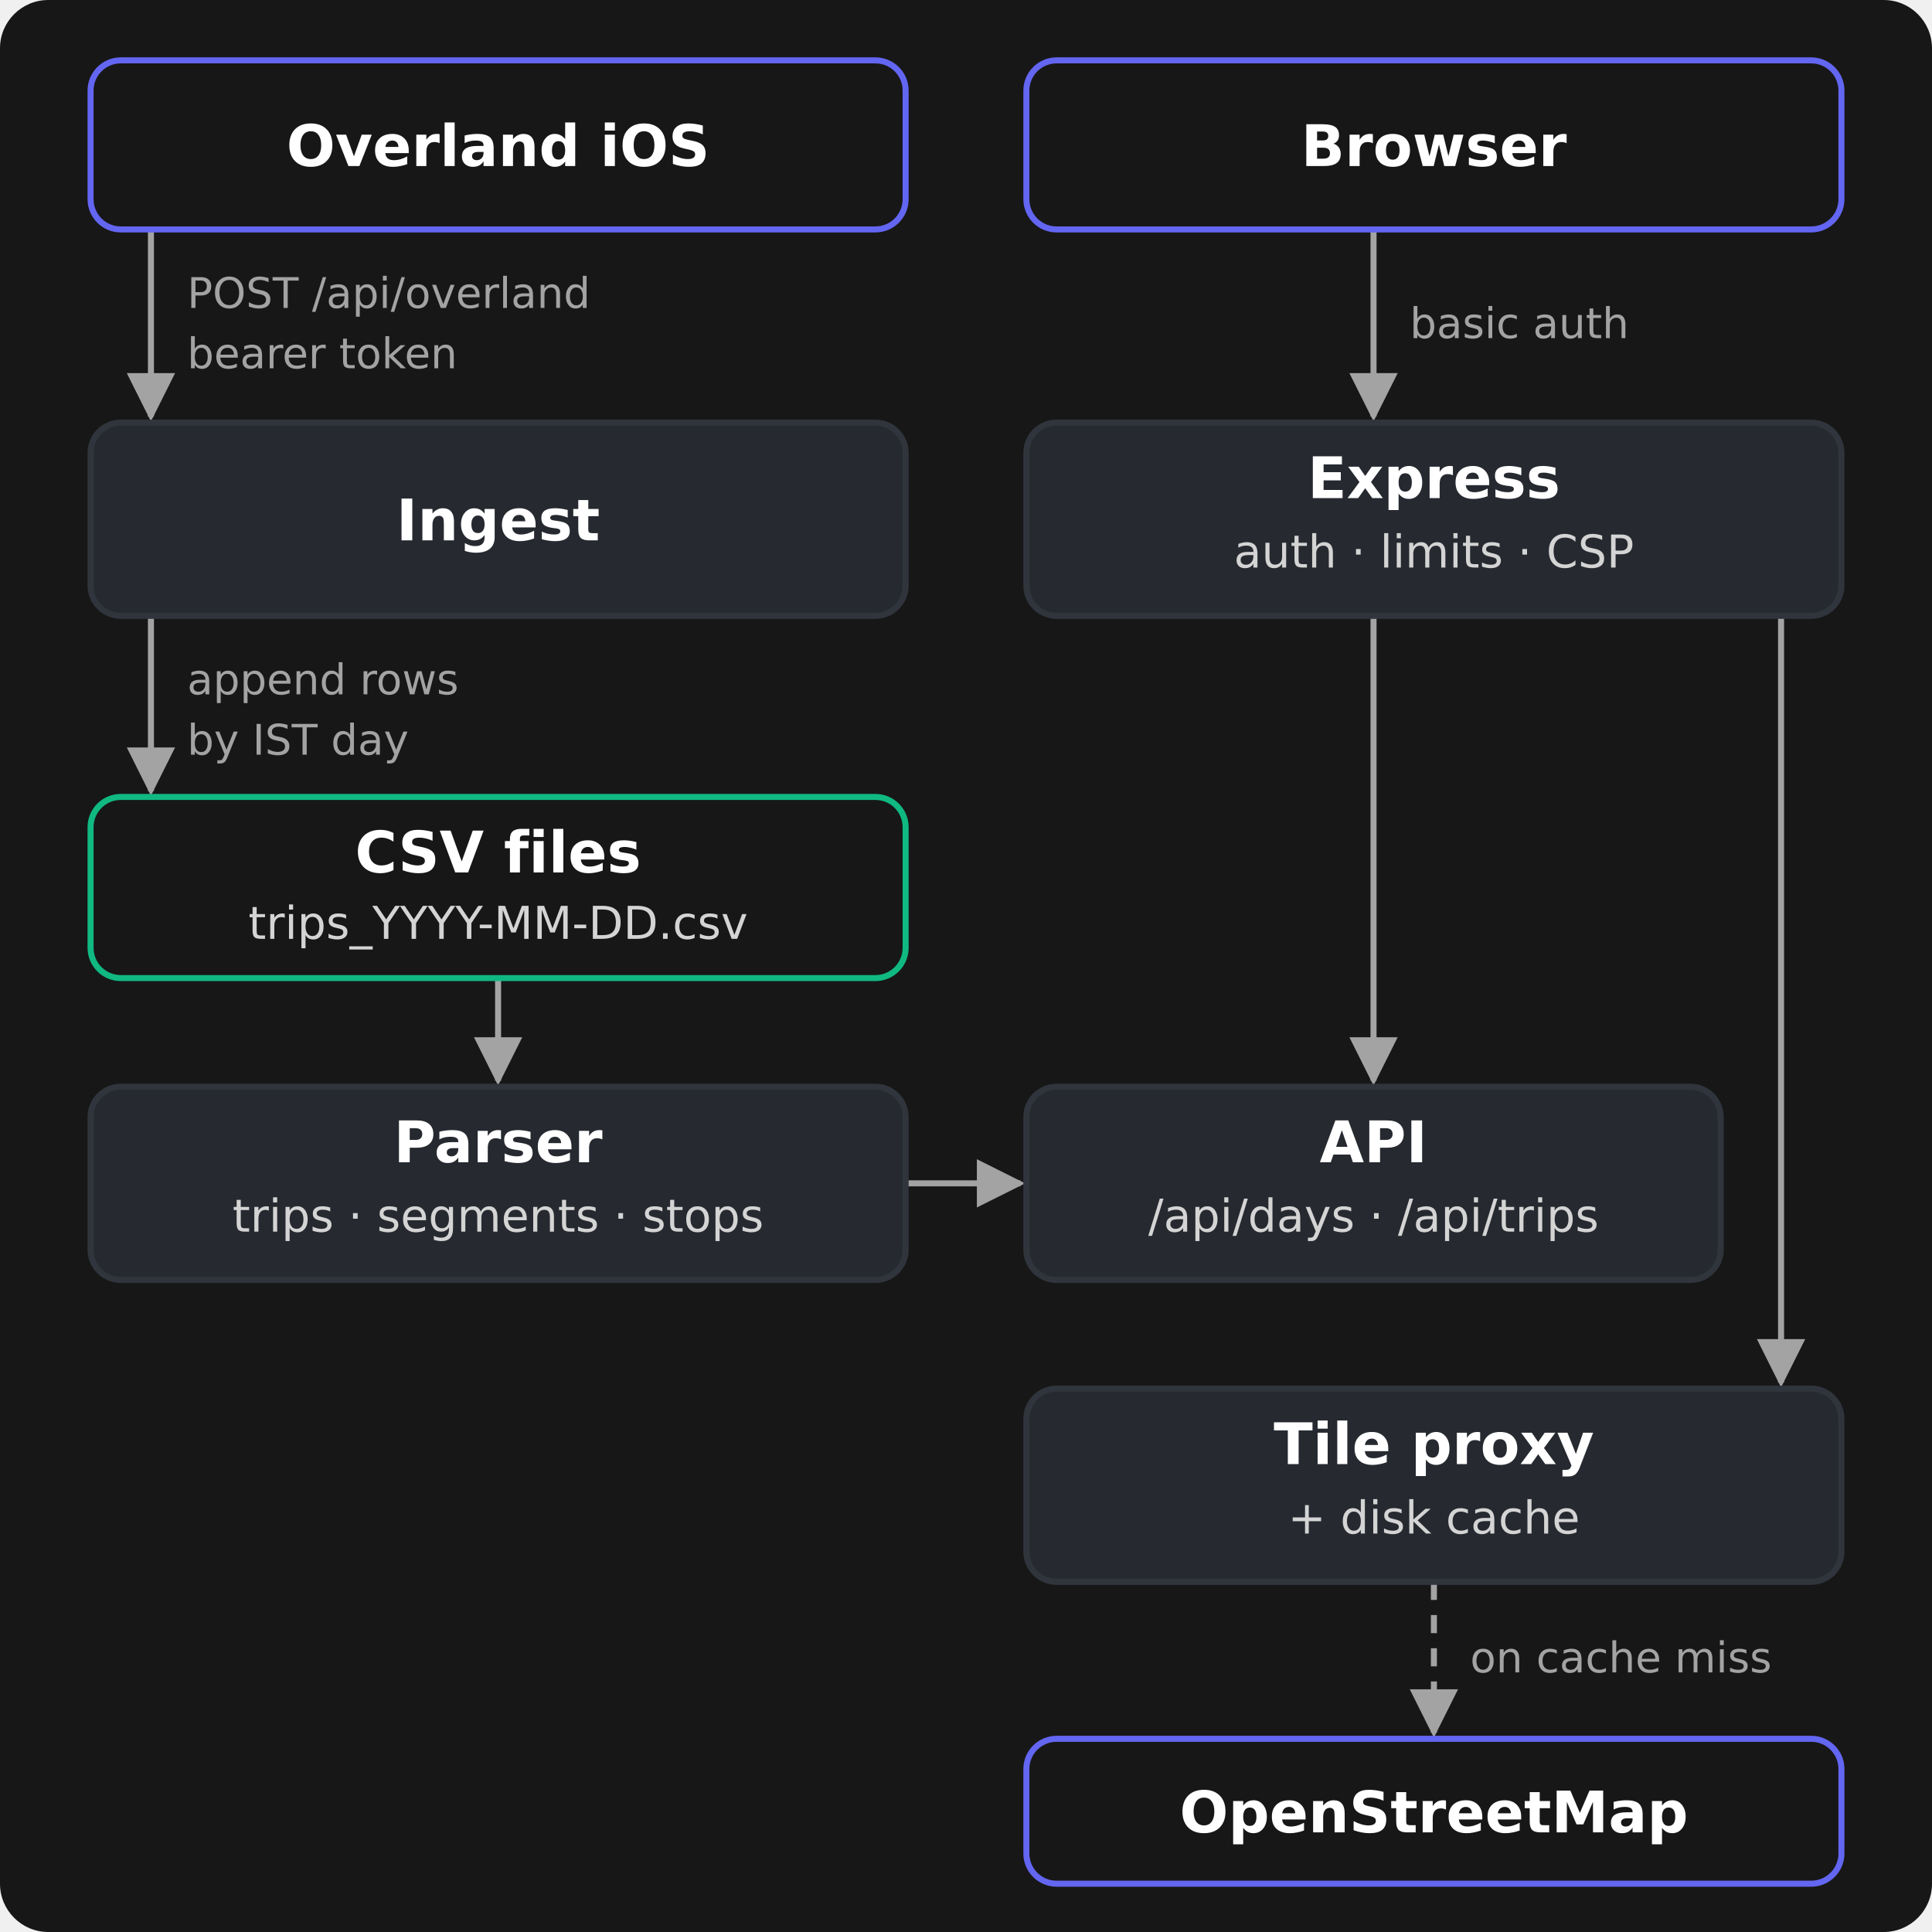
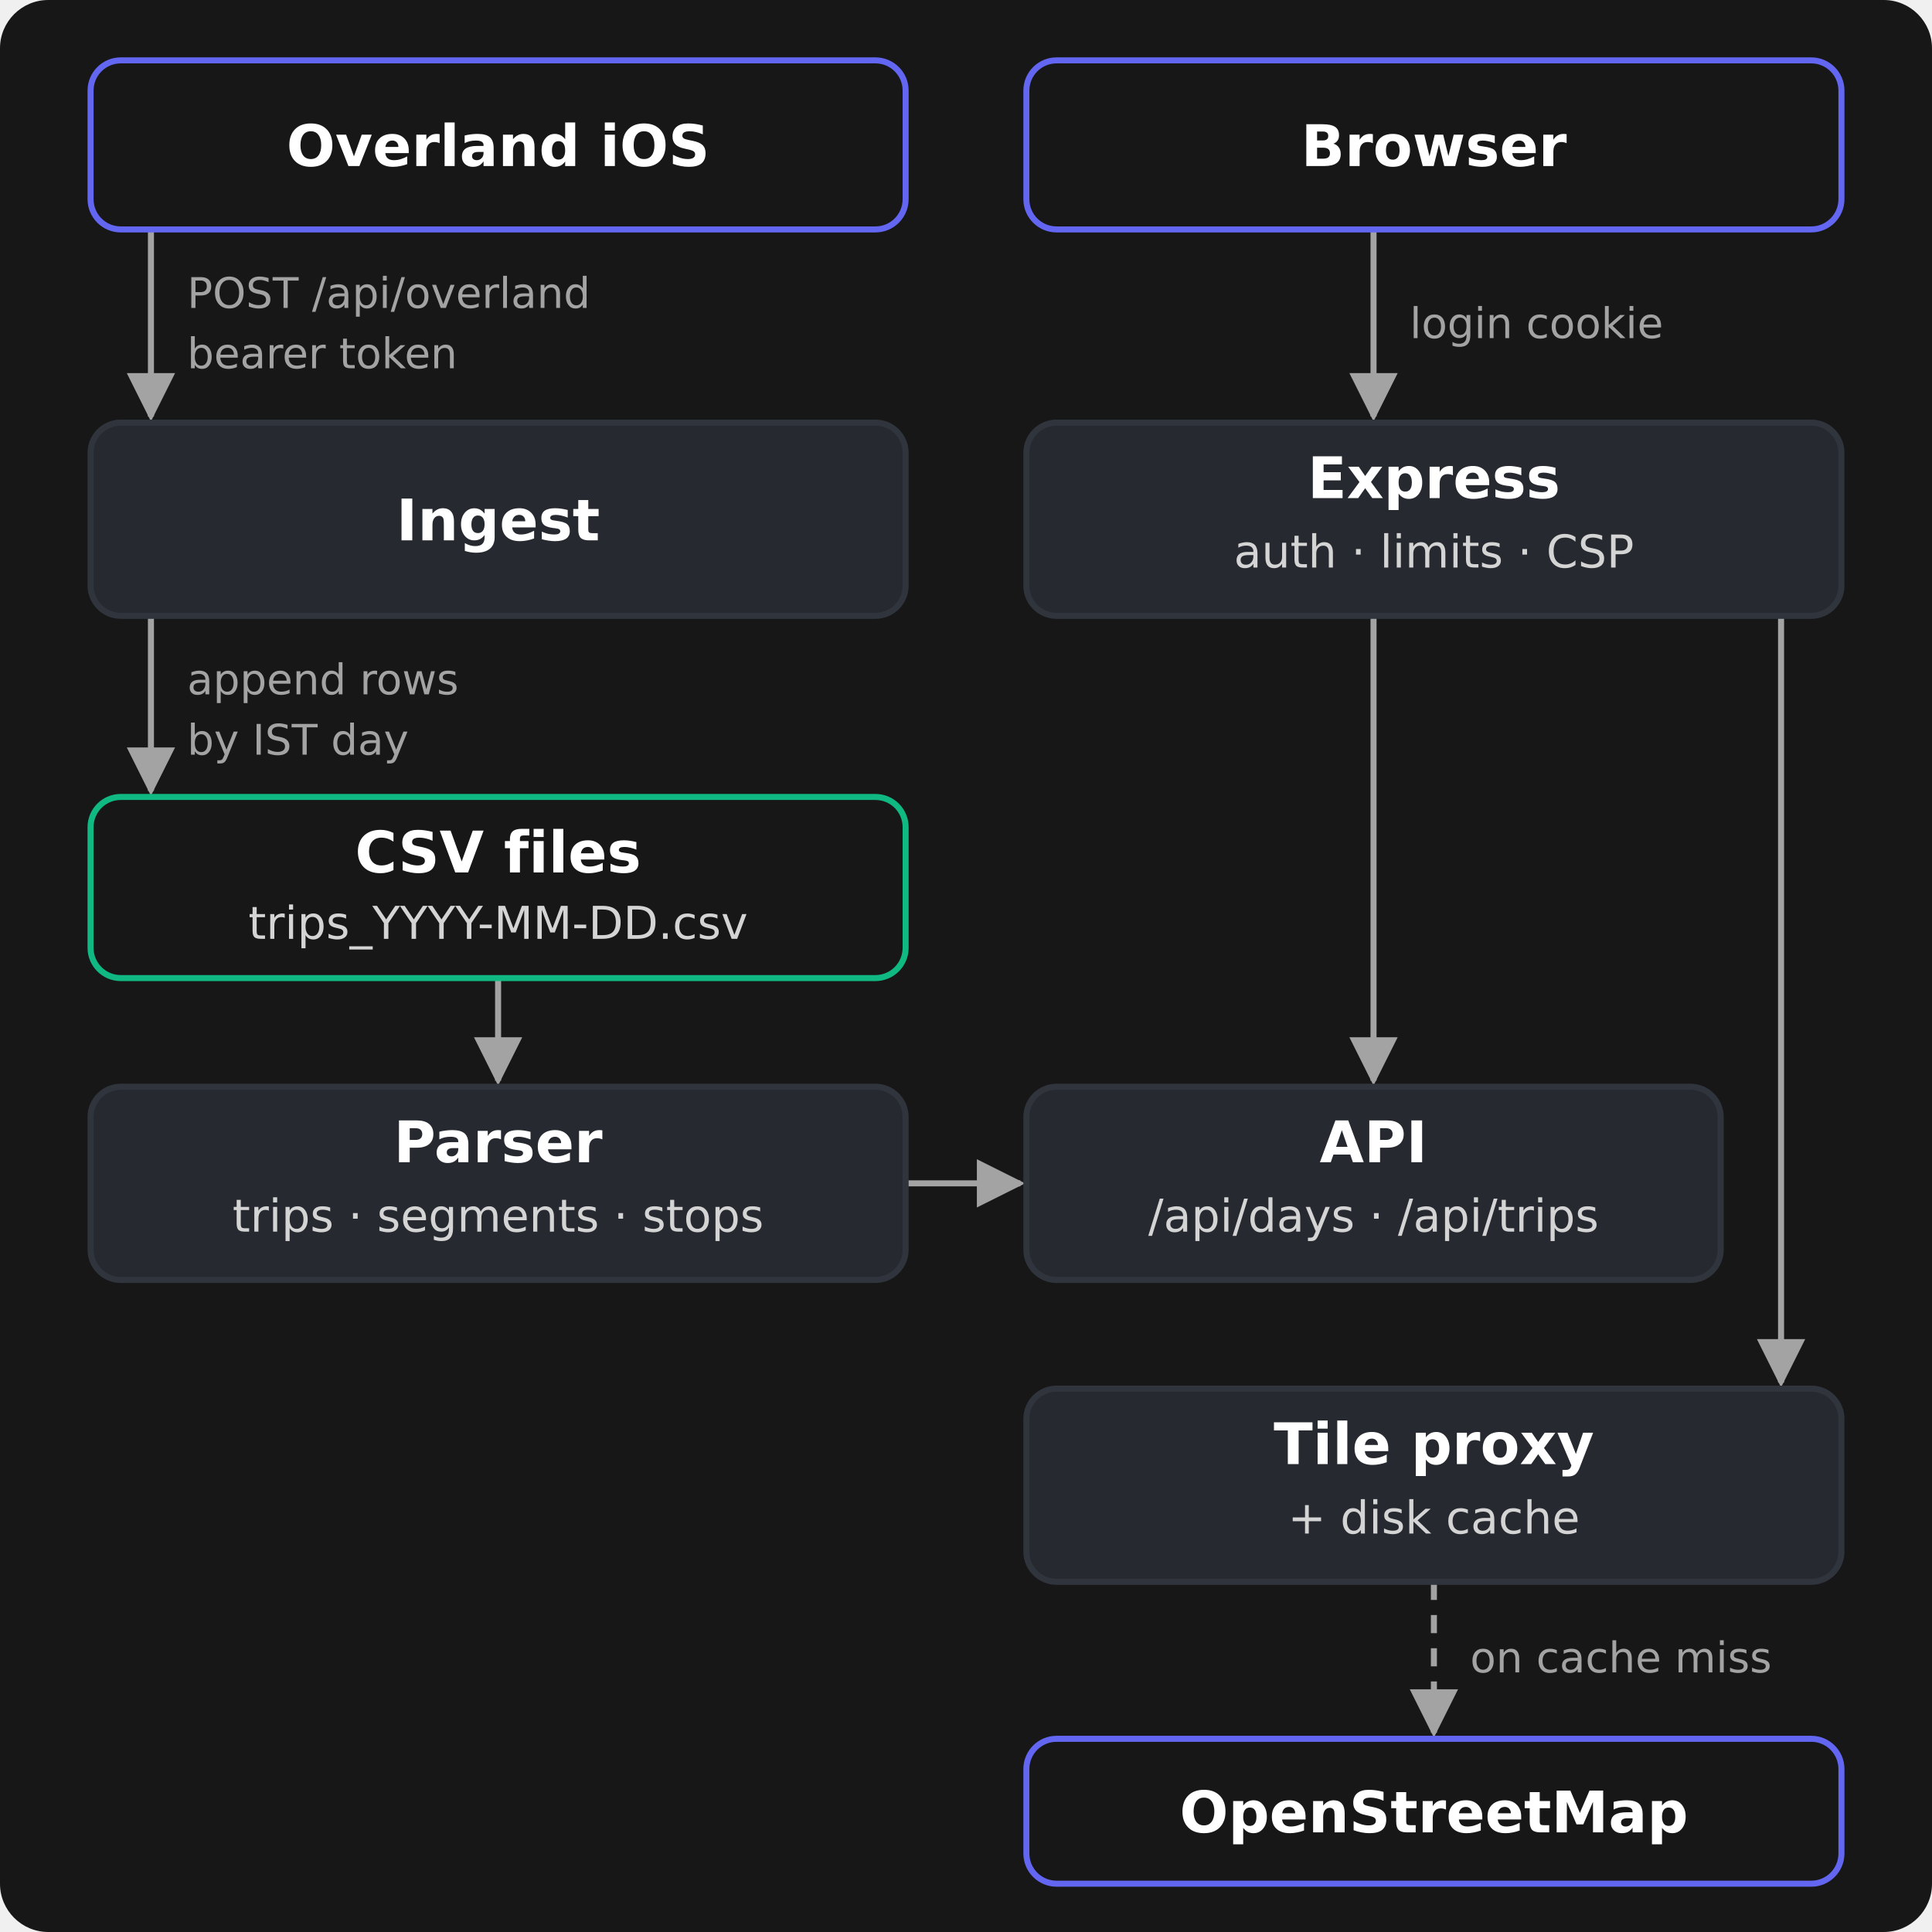
<svg xmlns="http://www.w3.org/2000/svg" viewBox="0 0 640 640" width="640" height="640" role="img" aria-labelledby="title desc">
  <defs>
    <marker id="arrow" viewBox="0 0 10 10" refX="9" refY="5" markerWidth="8" markerHeight="8" orient="auto-start-reverse">
      <path d="M0 0 L10 5 L0 10 Z" fill="#a3a3a3" />
    </marker>
    <style>
      text { font-family: "DejaVu Sans", "Segoe UI", Helvetica, Arial, sans-serif; text-anchor: middle; }
      .box { fill: #262a30; stroke: #30353d; stroke-width: 2; }
      .client { fill: #171717; stroke: #6366f1; stroke-width: 2; }
      .store { fill: #171717; stroke: #10b981; stroke-width: 2; }
      .name { fill: #ffffff; font-size: 19px; font-weight: 600; }
      .sub { fill: #d4d4d4; font-size: 15px; }
      .label { fill: #a3a3a3; font-size: 14px; text-anchor: start; }
      .flow { fill: none; stroke: #a3a3a3; stroke-width: 2; marker-end: url(#arrow); }
      .dashed { stroke-dasharray: 6 5; }
    </style>
  </defs>
  <rect width="640" height="640" rx="16" fill="#171717" />
  <path class="flow" d="M50 76 V138" />
  <path class="flow" d="M455 76 V138" />
  <path class="flow" d="M50 204 V262" />
  <path class="flow" d="M165 324 V358" />
  <path class="flow" d="M300 392 H338" />
  <path class="flow" d="M455 204 V358" />
  <path class="flow" d="M590 204 V458" />
  <path class="flow dashed" d="M475 524 V574" />
  <text class="label" x="62" y="102">POST /api/overland</text>
  <text class="label" x="62" y="122">bearer token</text>
-   <text class="label" x="467" y="112">basic auth</text>
+   <text class="label" x="467" y="112">login cookie</text>
  <text class="label" x="62" y="230">append rows</text>
  <text class="label" x="62" y="250">by IST day</text>
  <text class="label" x="487" y="554">on cache miss</text>
  <rect class="client" x="30" y="20" width="270" height="56" rx="10" />
  <text class="name" x="165" y="55">Overland iOS</text>
  <rect class="box" x="30" y="140" width="270" height="64" rx="10" />
  <text class="name" x="165" y="179">Ingest</text>
  <rect class="store" x="30" y="264" width="270" height="60" rx="10" />
  <text class="name" x="165" y="289">CSV files</text>
  <text class="sub" x="165" y="311">trips_YYYY-MM-DD.csv</text>
  <rect class="box" x="30" y="360" width="270" height="64" rx="10" />
  <text class="name" x="165" y="385">Parser</text>
  <text class="sub" x="165" y="408">trips · segments · stops</text>
  <rect class="client" x="340" y="20" width="270" height="56" rx="10" />
  <text class="name" x="475" y="55">Browser</text>
  <rect class="box" x="340" y="140" width="270" height="64" rx="10" />
  <text class="name" x="475" y="165">Express</text>
  <text class="sub" x="475" y="188">auth · limits · CSP</text>
  <rect class="box" x="340" y="360" width="230" height="64" rx="10" />
  <text class="name" x="455" y="385">API</text>
  <text class="sub" x="455" y="408">/api/days · /api/trips</text>
  <rect class="box" x="340" y="460" width="270" height="64" rx="10" />
  <text class="name" x="475" y="485">Tile proxy</text>
  <text class="sub" x="475" y="508">+ disk cache</text>
  <rect class="client" x="340" y="576" width="270" height="48" rx="10" />
  <text class="name" x="475" y="607">OpenStreetMap</text>
</svg>
